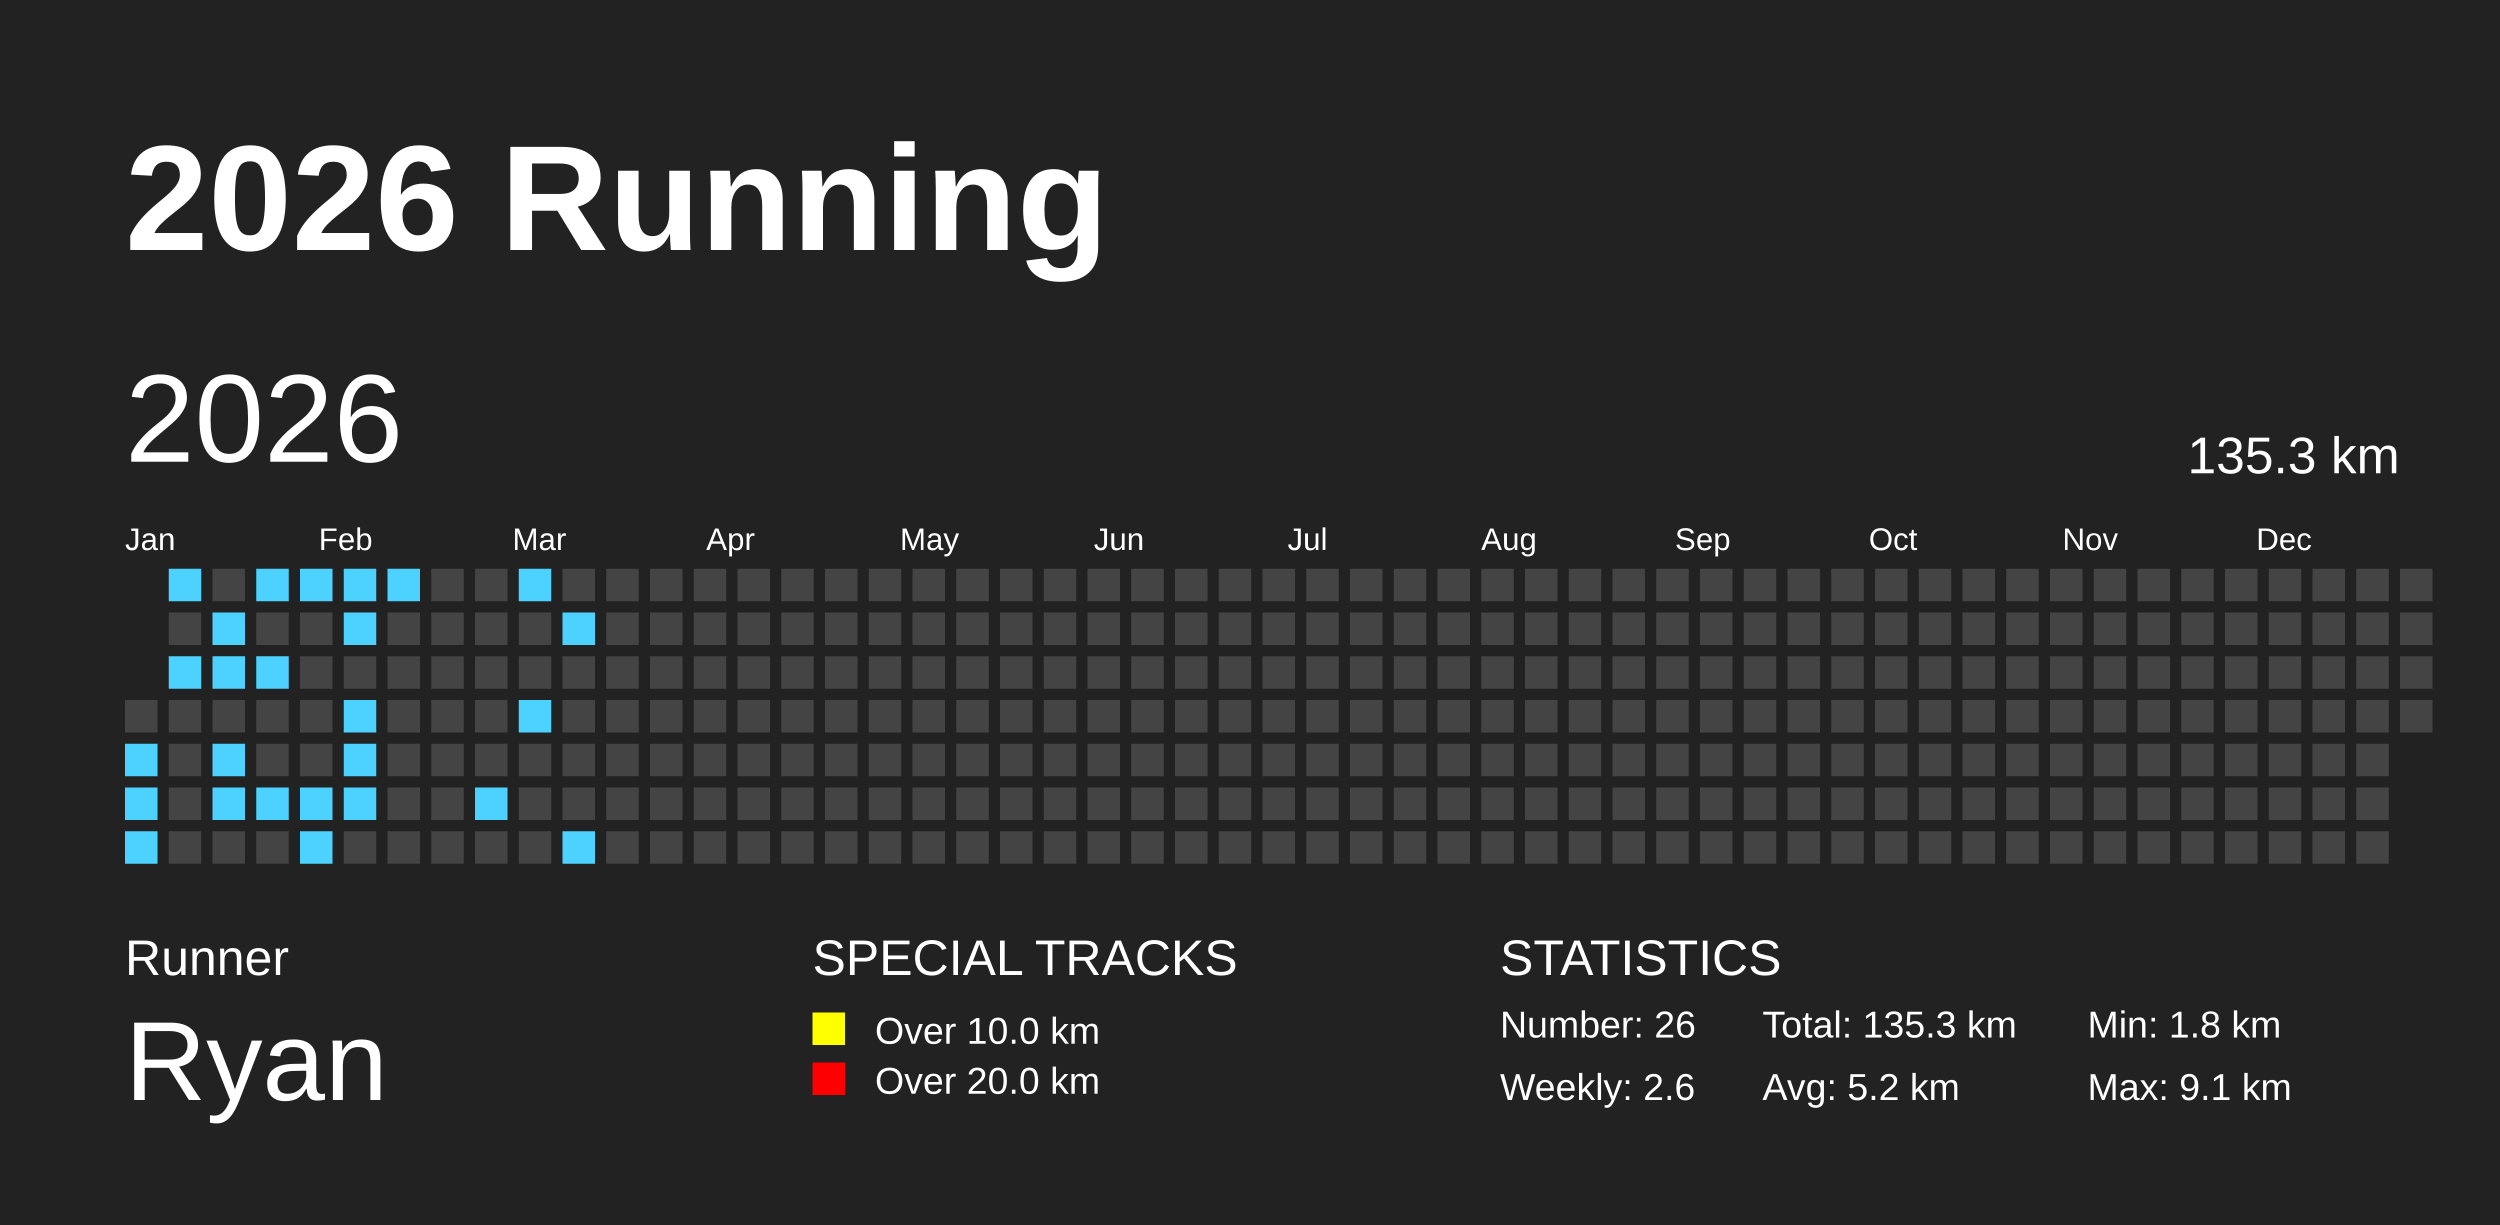
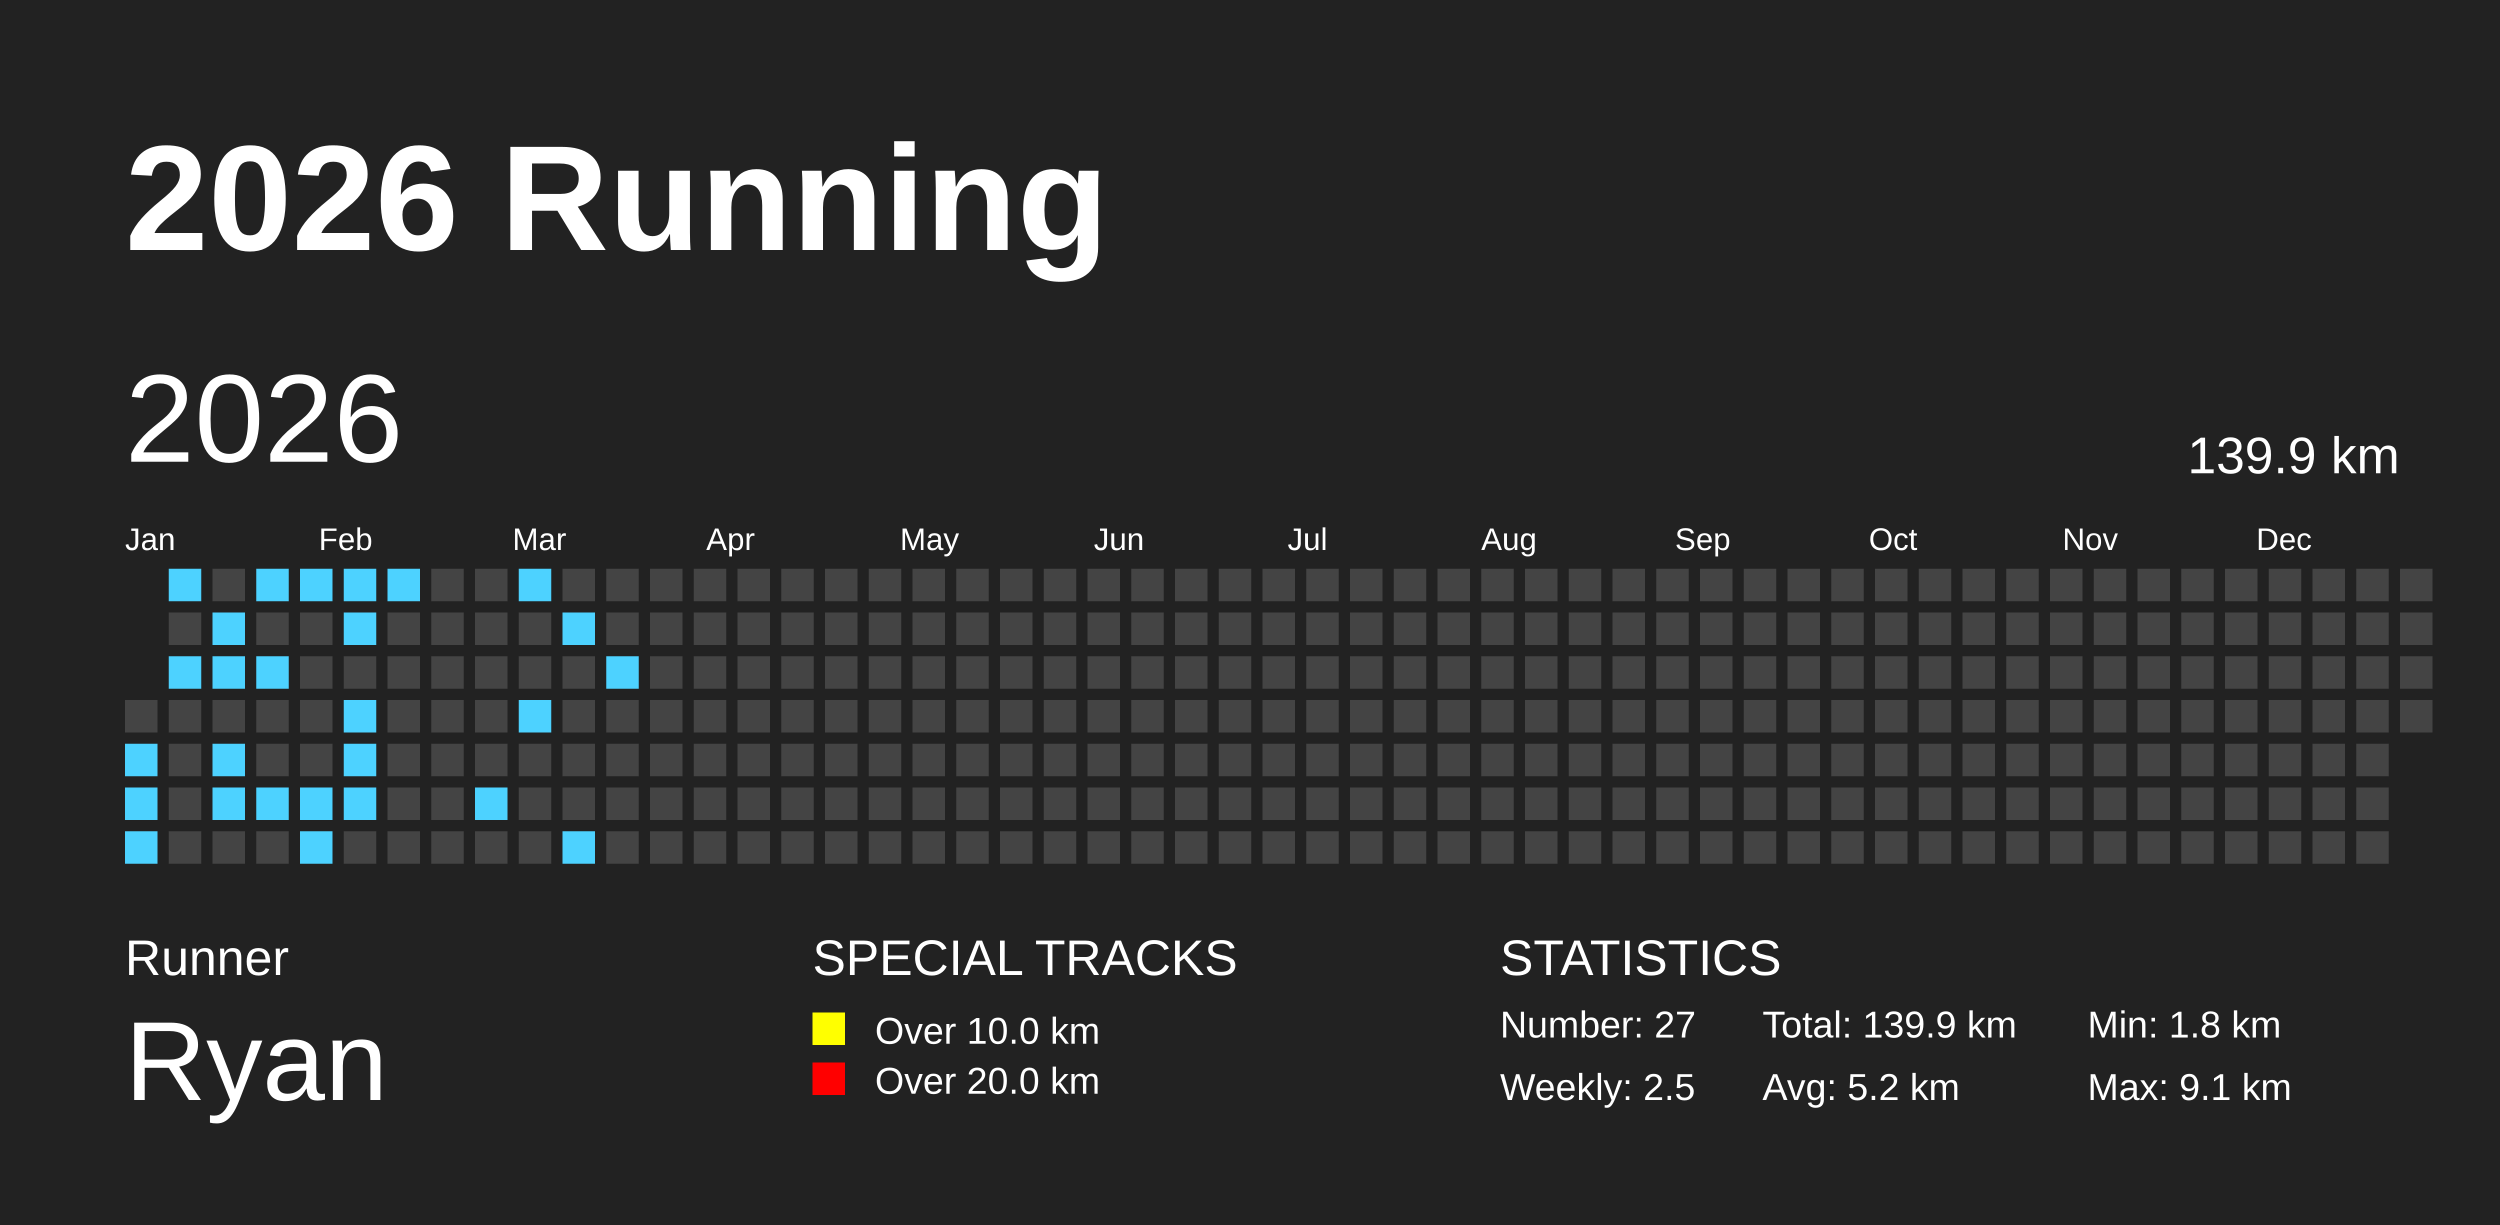
<svg xmlns="http://www.w3.org/2000/svg" baseProfile="full" height="98mm" version="1.1" viewBox="0,0,200,98" width="200mm">
  <defs />
  <rect fill="#222222" height="98" width="200" x="0" y="0" />
  <text fill="#FFFFFF" style="font-size:12px; font-family:Arial; font-weight:bold;" x="10" y="20">2026 Running</text>
  <text fill="#FFFFFF" style="font-size:4px; font-family:Arial" x="10" y="78">Runner</text>
  <text fill="#FFFFFF" style="font-size:9px; font-family:Arial" x="10" y="88">Ryan</text>
  <text fill="#FFFFFF" style="font-size:4px; font-family:Arial" x="65" y="78">SPECIAL TRACKS</text>
  <rect fill="yellow" height="2.6" width="2.6" x="65" y="81" />
  <text fill="#FFFFFF" style="font-size:3px; font-family:Arial" x="70" y="83.5">Over 10.0 km</text>
  <rect fill="red" height="2.6" width="2.6" x="65" y="85" />
  <text fill="#FFFFFF" style="font-size:3px; font-family:Arial" x="70" y="87.5">Over 20.0 km</text>
  <text fill="#FFFFFF" style="font-size:4px; font-family:Arial" x="120" y="78">STATISTICS</text>
-   <text fill="#FFFFFF" style="font-size:3px; font-family:Arial" x="120" y="83">Number: 26</text>
-   <text fill="#FFFFFF" style="font-size:3px; font-family:Arial" x="120" y="88">Weekly: 2.6</text>
-   <text fill="#FFFFFF" style="font-size:3px; font-family:Arial" x="141" y="83">Total: 135.3 km</text>
+   <text fill="#FFFFFF" style="font-size:3px; font-family:Arial" x="120" y="83">Number: 27</text>
+   <text fill="#FFFFFF" style="font-size:3px; font-family:Arial" x="120" y="88">Weekly: 2.5</text>
+   <text fill="#FFFFFF" style="font-size:3px; font-family:Arial" x="141" y="83">Total: 139.9 km</text>
  <text fill="#FFFFFF" style="font-size:3px; font-family:Arial" x="141" y="88">Avg: 5.2 km</text>
  <text fill="#FFFFFF" style="font-size:3px; font-family:Arial" x="167" y="83">Min: 1.8 km</text>
  <text fill="#FFFFFF" style="font-size:3px; font-family:Arial" x="167" y="88">Max: 9.1 km</text>
  <text dominant-baseline="hanging" fill="#FFFFFF" style="font-size:10.0px; font-family:Arial;" x="10" y="30">2026</text>
-   <text dominant-baseline="hanging" fill="#FFFFFF" style="font-size:4.125px; font-family:Arial;" x="175" y="35">135.3 km</text>
+   <text dominant-baseline="hanging" fill="#FFFFFF" style="font-size:4.125px; font-family:Arial;" x="175" y="35">139.9 km</text>
  <text fill="#FFFFFF" style="font-size:2.5px; font-family:Arial" x="10.0" y="44">Jan</text>
  <text fill="#FFFFFF" style="font-size:2.5px; font-family:Arial" x="25.5" y="44">Feb</text>
  <text fill="#FFFFFF" style="font-size:2.5px; font-family:Arial" x="41.0" y="44">Mar</text>
  <text fill="#FFFFFF" style="font-size:2.5px; font-family:Arial" x="56.5" y="44">Apr</text>
  <text fill="#FFFFFF" style="font-size:2.5px; font-family:Arial" x="72.0" y="44">May</text>
  <text fill="#FFFFFF" style="font-size:2.5px; font-family:Arial" x="87.5" y="44">Jun</text>
  <text fill="#FFFFFF" style="font-size:2.5px; font-family:Arial" x="103.0" y="44">Jul</text>
  <text fill="#FFFFFF" style="font-size:2.5px; font-family:Arial" x="118.5" y="44">Aug</text>
  <text fill="#FFFFFF" style="font-size:2.5px; font-family:Arial" x="134.0" y="44">Sep</text>
  <text fill="#FFFFFF" style="font-size:2.5px; font-family:Arial" x="149.5" y="44">Oct</text>
  <text fill="#FFFFFF" style="font-size:2.5px; font-family:Arial" x="165.0" y="44">Nov</text>
  <text fill="#FFFFFF" style="font-size:2.5px; font-family:Arial" x="180.5" y="44">Dec</text>
  <rect fill="#444444" height="2.6" width="2.6" x="10.0" y="56.0" />
  <rect fill="#4DD2FF" height="2.6" width="2.6" x="10.0" y="59.5" />
  <rect fill="#4DD2FF" height="2.6" width="2.6" x="10.0" y="63.0" />
  <rect fill="#4DD2FF" height="2.6" width="2.6" x="10.0" y="66.5" />
  <rect fill="#4DD2FF" height="2.6" width="2.6" x="13.5" y="45.5" />
  <rect fill="#444444" height="2.6" width="2.6" x="13.5" y="49.0" />
  <rect fill="#4DD2FF" height="2.6" width="2.6" x="13.5" y="52.5" />
  <rect fill="#444444" height="2.6" width="2.6" x="13.5" y="56.0" />
  <rect fill="#444444" height="2.6" width="2.6" x="13.5" y="59.5" />
  <rect fill="#444444" height="2.6" width="2.6" x="13.5" y="63.0" />
  <rect fill="#444444" height="2.6" width="2.6" x="13.5" y="66.5" />
  <rect fill="#444444" height="2.6" width="2.6" x="17.0" y="45.5" />
  <rect fill="#4DD2FF" height="2.6" width="2.6" x="17.0" y="49.0" />
  <rect fill="#4DD2FF" height="2.6" width="2.6" x="17.0" y="52.5" />
  <rect fill="#444444" height="2.6" width="2.6" x="17.0" y="56.0" />
  <rect fill="#4DD2FF" height="2.6" width="2.6" x="17.0" y="59.5" />
  <rect fill="#4DD2FF" height="2.6" width="2.6" x="17.0" y="63.0" />
  <rect fill="#444444" height="2.6" width="2.6" x="17.0" y="66.5" />
  <rect fill="#4DD2FF" height="2.6" width="2.6" x="20.5" y="45.5" />
  <rect fill="#444444" height="2.6" width="2.6" x="20.5" y="49.0" />
  <rect fill="#4DD2FF" height="2.6" width="2.6" x="20.5" y="52.5" />
  <rect fill="#444444" height="2.6" width="2.6" x="20.5" y="56.0" />
  <rect fill="#444444" height="2.6" width="2.6" x="20.5" y="59.5" />
  <rect fill="#4DD2FF" height="2.6" width="2.6" x="20.5" y="63.0" />
  <rect fill="#444444" height="2.6" width="2.6" x="20.5" y="66.5" />
  <rect fill="#4DD2FF" height="2.6" width="2.6" x="24.0" y="45.5" />
  <rect fill="#444444" height="2.6" width="2.6" x="24.0" y="49.0" />
  <rect fill="#444444" height="2.6" width="2.6" x="24.0" y="52.5" />
  <rect fill="#444444" height="2.6" width="2.6" x="24.0" y="56.0" />
  <rect fill="#444444" height="2.6" width="2.6" x="24.0" y="59.5" />
  <rect fill="#4DD2FF" height="2.6" width="2.6" x="24.0" y="63.0" />
  <rect fill="#4DD2FF" height="2.6" width="2.6" x="24.0" y="66.5" />
  <rect fill="#4DD2FF" height="2.6" width="2.6" x="27.5" y="45.5" />
  <rect fill="#4DD2FF" height="2.6" width="2.6" x="27.5" y="49.0" />
  <rect fill="#444444" height="2.6" width="2.6" x="27.5" y="52.5" />
  <rect fill="#4DD2FF" height="2.6" width="2.6" x="27.5" y="56.0" />
  <rect fill="#4DD2FF" height="2.6" width="2.6" x="27.5" y="59.5" />
  <rect fill="#4DD2FF" height="2.6" width="2.6" x="27.5" y="63.0" />
  <rect fill="#444444" height="2.6" width="2.6" x="27.5" y="66.5" />
  <rect fill="#4DD2FF" height="2.6" width="2.6" x="31.0" y="45.5" />
  <rect fill="#444444" height="2.6" width="2.6" x="31.0" y="49.0" />
  <rect fill="#444444" height="2.6" width="2.6" x="31.0" y="52.5" />
  <rect fill="#444444" height="2.6" width="2.6" x="31.0" y="56.0" />
  <rect fill="#444444" height="2.6" width="2.6" x="31.0" y="59.5" />
  <rect fill="#444444" height="2.6" width="2.6" x="31.0" y="63.0" />
  <rect fill="#444444" height="2.6" width="2.6" x="31.0" y="66.5" />
  <rect fill="#444444" height="2.6" width="2.6" x="34.5" y="45.5" />
  <rect fill="#444444" height="2.6" width="2.6" x="34.5" y="49.0" />
  <rect fill="#444444" height="2.6" width="2.6" x="34.5" y="52.5" />
  <rect fill="#444444" height="2.6" width="2.6" x="34.5" y="56.0" />
  <rect fill="#444444" height="2.6" width="2.6" x="34.5" y="59.5" />
  <rect fill="#444444" height="2.6" width="2.6" x="34.5" y="63.0" />
  <rect fill="#444444" height="2.6" width="2.6" x="34.5" y="66.5" />
  <rect fill="#444444" height="2.6" width="2.6" x="38.0" y="45.5" />
  <rect fill="#444444" height="2.6" width="2.6" x="38.0" y="49.0" />
  <rect fill="#444444" height="2.6" width="2.6" x="38.0" y="52.5" />
  <rect fill="#444444" height="2.6" width="2.6" x="38.0" y="56.0" />
  <rect fill="#444444" height="2.6" width="2.6" x="38.0" y="59.5" />
  <rect fill="#4DD2FF" height="2.6" width="2.6" x="38.0" y="63.0" />
  <rect fill="#444444" height="2.6" width="2.6" x="38.0" y="66.5" />
  <rect fill="#4DD2FF" height="2.6" width="2.6" x="41.5" y="45.5" />
  <rect fill="#444444" height="2.6" width="2.6" x="41.5" y="49.0" />
  <rect fill="#444444" height="2.6" width="2.6" x="41.5" y="52.5" />
  <rect fill="#4DD2FF" height="2.6" width="2.6" x="41.5" y="56.0" />
  <rect fill="#444444" height="2.6" width="2.6" x="41.5" y="59.5" />
  <rect fill="#444444" height="2.6" width="2.6" x="41.5" y="63.0" />
  <rect fill="#444444" height="2.6" width="2.6" x="41.5" y="66.5" />
  <rect fill="#444444" height="2.6" width="2.6" x="45.0" y="45.5" />
  <rect fill="#4DD2FF" height="2.6" width="2.6" x="45.0" y="49.0" />
  <rect fill="#444444" height="2.6" width="2.6" x="45.0" y="52.5" />
  <rect fill="#444444" height="2.6" width="2.6" x="45.0" y="56.0" />
  <rect fill="#444444" height="2.6" width="2.6" x="45.0" y="59.5" />
  <rect fill="#444444" height="2.6" width="2.6" x="45.0" y="63.0" />
  <rect fill="#4DD2FF" height="2.6" width="2.6" x="45.0" y="66.5" />
  <rect fill="#444444" height="2.6" width="2.6" x="48.5" y="45.5" />
  <rect fill="#444444" height="2.6" width="2.6" x="48.5" y="49.0" />
-   <rect fill="#444444" height="2.6" width="2.6" x="48.5" y="52.5" />
+   <rect fill="#4DD2FF" height="2.6" width="2.6" x="48.5" y="52.5" />
  <rect fill="#444444" height="2.6" width="2.6" x="48.5" y="56.0" />
  <rect fill="#444444" height="2.6" width="2.6" x="48.5" y="59.5" />
  <rect fill="#444444" height="2.6" width="2.6" x="48.5" y="63.0" />
  <rect fill="#444444" height="2.6" width="2.6" x="48.5" y="66.5" />
  <rect fill="#444444" height="2.6" width="2.6" x="52.0" y="45.5" />
  <rect fill="#444444" height="2.6" width="2.6" x="52.0" y="49.0" />
  <rect fill="#444444" height="2.6" width="2.6" x="52.0" y="52.5" />
  <rect fill="#444444" height="2.6" width="2.6" x="52.0" y="56.0" />
  <rect fill="#444444" height="2.6" width="2.6" x="52.0" y="59.5" />
  <rect fill="#444444" height="2.6" width="2.6" x="52.0" y="63.0" />
  <rect fill="#444444" height="2.6" width="2.6" x="52.0" y="66.5" />
  <rect fill="#444444" height="2.6" width="2.6" x="55.5" y="45.5" />
  <rect fill="#444444" height="2.6" width="2.6" x="55.5" y="49.0" />
  <rect fill="#444444" height="2.6" width="2.6" x="55.5" y="52.5" />
  <rect fill="#444444" height="2.6" width="2.6" x="55.5" y="56.0" />
  <rect fill="#444444" height="2.6" width="2.6" x="55.5" y="59.5" />
  <rect fill="#444444" height="2.6" width="2.6" x="55.5" y="63.0" />
  <rect fill="#444444" height="2.6" width="2.6" x="55.5" y="66.5" />
  <rect fill="#444444" height="2.6" width="2.6" x="59.0" y="45.5" />
  <rect fill="#444444" height="2.6" width="2.6" x="59.0" y="49.0" />
  <rect fill="#444444" height="2.6" width="2.6" x="59.0" y="52.5" />
  <rect fill="#444444" height="2.6" width="2.6" x="59.0" y="56.0" />
  <rect fill="#444444" height="2.6" width="2.6" x="59.0" y="59.5" />
  <rect fill="#444444" height="2.6" width="2.6" x="59.0" y="63.0" />
  <rect fill="#444444" height="2.6" width="2.6" x="59.0" y="66.5" />
  <rect fill="#444444" height="2.6" width="2.6" x="62.5" y="45.5" />
  <rect fill="#444444" height="2.6" width="2.6" x="62.5" y="49.0" />
  <rect fill="#444444" height="2.6" width="2.6" x="62.5" y="52.5" />
  <rect fill="#444444" height="2.6" width="2.6" x="62.5" y="56.0" />
  <rect fill="#444444" height="2.6" width="2.6" x="62.5" y="59.5" />
  <rect fill="#444444" height="2.6" width="2.6" x="62.5" y="63.0" />
  <rect fill="#444444" height="2.6" width="2.6" x="62.5" y="66.5" />
  <rect fill="#444444" height="2.6" width="2.6" x="66.0" y="45.5" />
  <rect fill="#444444" height="2.6" width="2.6" x="66.0" y="49.0" />
  <rect fill="#444444" height="2.6" width="2.6" x="66.0" y="52.5" />
  <rect fill="#444444" height="2.6" width="2.6" x="66.0" y="56.0" />
  <rect fill="#444444" height="2.6" width="2.6" x="66.0" y="59.5" />
  <rect fill="#444444" height="2.6" width="2.6" x="66.0" y="63.0" />
  <rect fill="#444444" height="2.6" width="2.6" x="66.0" y="66.5" />
  <rect fill="#444444" height="2.6" width="2.6" x="69.5" y="45.5" />
  <rect fill="#444444" height="2.6" width="2.6" x="69.5" y="49.0" />
  <rect fill="#444444" height="2.6" width="2.6" x="69.5" y="52.5" />
  <rect fill="#444444" height="2.6" width="2.6" x="69.5" y="56.0" />
  <rect fill="#444444" height="2.6" width="2.6" x="69.5" y="59.5" />
  <rect fill="#444444" height="2.6" width="2.6" x="69.5" y="63.0" />
  <rect fill="#444444" height="2.6" width="2.6" x="69.5" y="66.5" />
  <rect fill="#444444" height="2.6" width="2.6" x="73.0" y="45.5" />
  <rect fill="#444444" height="2.6" width="2.6" x="73.0" y="49.0" />
  <rect fill="#444444" height="2.6" width="2.6" x="73.0" y="52.5" />
  <rect fill="#444444" height="2.6" width="2.6" x="73.0" y="56.0" />
  <rect fill="#444444" height="2.6" width="2.6" x="73.0" y="59.5" />
  <rect fill="#444444" height="2.6" width="2.6" x="73.0" y="63.0" />
  <rect fill="#444444" height="2.6" width="2.6" x="73.0" y="66.5" />
  <rect fill="#444444" height="2.6" width="2.6" x="76.5" y="45.5" />
  <rect fill="#444444" height="2.6" width="2.6" x="76.5" y="49.0" />
  <rect fill="#444444" height="2.6" width="2.6" x="76.5" y="52.5" />
  <rect fill="#444444" height="2.6" width="2.6" x="76.5" y="56.0" />
  <rect fill="#444444" height="2.6" width="2.6" x="76.5" y="59.5" />
  <rect fill="#444444" height="2.6" width="2.6" x="76.5" y="63.0" />
  <rect fill="#444444" height="2.6" width="2.6" x="76.5" y="66.5" />
  <rect fill="#444444" height="2.6" width="2.6" x="80.0" y="45.5" />
  <rect fill="#444444" height="2.6" width="2.6" x="80.0" y="49.0" />
  <rect fill="#444444" height="2.6" width="2.6" x="80.0" y="52.5" />
  <rect fill="#444444" height="2.6" width="2.6" x="80.0" y="56.0" />
  <rect fill="#444444" height="2.6" width="2.6" x="80.0" y="59.5" />
  <rect fill="#444444" height="2.6" width="2.6" x="80.0" y="63.0" />
  <rect fill="#444444" height="2.6" width="2.6" x="80.0" y="66.5" />
  <rect fill="#444444" height="2.6" width="2.6" x="83.5" y="45.5" />
  <rect fill="#444444" height="2.6" width="2.6" x="83.5" y="49.0" />
  <rect fill="#444444" height="2.6" width="2.6" x="83.5" y="52.5" />
  <rect fill="#444444" height="2.6" width="2.6" x="83.5" y="56.0" />
  <rect fill="#444444" height="2.6" width="2.6" x="83.5" y="59.5" />
  <rect fill="#444444" height="2.6" width="2.6" x="83.5" y="63.0" />
  <rect fill="#444444" height="2.6" width="2.6" x="83.5" y="66.5" />
  <rect fill="#444444" height="2.6" width="2.6" x="87.0" y="45.5" />
  <rect fill="#444444" height="2.6" width="2.6" x="87.0" y="49.0" />
  <rect fill="#444444" height="2.6" width="2.6" x="87.0" y="52.5" />
  <rect fill="#444444" height="2.6" width="2.6" x="87.0" y="56.0" />
  <rect fill="#444444" height="2.6" width="2.6" x="87.0" y="59.5" />
  <rect fill="#444444" height="2.6" width="2.6" x="87.0" y="63.0" />
  <rect fill="#444444" height="2.6" width="2.6" x="87.0" y="66.5" />
  <rect fill="#444444" height="2.6" width="2.6" x="90.5" y="45.5" />
  <rect fill="#444444" height="2.6" width="2.6" x="90.5" y="49.0" />
  <rect fill="#444444" height="2.6" width="2.6" x="90.5" y="52.5" />
  <rect fill="#444444" height="2.6" width="2.6" x="90.5" y="56.0" />
  <rect fill="#444444" height="2.6" width="2.6" x="90.5" y="59.5" />
  <rect fill="#444444" height="2.6" width="2.6" x="90.5" y="63.0" />
  <rect fill="#444444" height="2.6" width="2.6" x="90.5" y="66.5" />
  <rect fill="#444444" height="2.6" width="2.6" x="94.0" y="45.5" />
  <rect fill="#444444" height="2.6" width="2.6" x="94.0" y="49.0" />
  <rect fill="#444444" height="2.6" width="2.6" x="94.0" y="52.5" />
  <rect fill="#444444" height="2.6" width="2.6" x="94.0" y="56.0" />
  <rect fill="#444444" height="2.6" width="2.6" x="94.0" y="59.5" />
  <rect fill="#444444" height="2.6" width="2.6" x="94.0" y="63.0" />
  <rect fill="#444444" height="2.6" width="2.6" x="94.0" y="66.5" />
  <rect fill="#444444" height="2.6" width="2.6" x="97.5" y="45.5" />
  <rect fill="#444444" height="2.6" width="2.6" x="97.5" y="49.0" />
  <rect fill="#444444" height="2.6" width="2.6" x="97.5" y="52.5" />
  <rect fill="#444444" height="2.6" width="2.6" x="97.5" y="56.0" />
  <rect fill="#444444" height="2.6" width="2.6" x="97.5" y="59.5" />
  <rect fill="#444444" height="2.6" width="2.6" x="97.5" y="63.0" />
  <rect fill="#444444" height="2.6" width="2.6" x="97.5" y="66.5" />
  <rect fill="#444444" height="2.6" width="2.6" x="101.0" y="45.5" />
  <rect fill="#444444" height="2.6" width="2.6" x="101.0" y="49.0" />
  <rect fill="#444444" height="2.6" width="2.6" x="101.0" y="52.5" />
  <rect fill="#444444" height="2.6" width="2.6" x="101.0" y="56.0" />
  <rect fill="#444444" height="2.6" width="2.6" x="101.0" y="59.5" />
  <rect fill="#444444" height="2.6" width="2.6" x="101.0" y="63.0" />
  <rect fill="#444444" height="2.6" width="2.6" x="101.0" y="66.5" />
  <rect fill="#444444" height="2.6" width="2.6" x="104.5" y="45.5" />
  <rect fill="#444444" height="2.6" width="2.6" x="104.5" y="49.0" />
  <rect fill="#444444" height="2.6" width="2.6" x="104.5" y="52.5" />
  <rect fill="#444444" height="2.6" width="2.6" x="104.5" y="56.0" />
  <rect fill="#444444" height="2.6" width="2.6" x="104.5" y="59.5" />
  <rect fill="#444444" height="2.6" width="2.6" x="104.5" y="63.0" />
  <rect fill="#444444" height="2.6" width="2.6" x="104.5" y="66.5" />
  <rect fill="#444444" height="2.6" width="2.6" x="108.0" y="45.5" />
  <rect fill="#444444" height="2.6" width="2.6" x="108.0" y="49.0" />
  <rect fill="#444444" height="2.6" width="2.6" x="108.0" y="52.5" />
  <rect fill="#444444" height="2.6" width="2.6" x="108.0" y="56.0" />
  <rect fill="#444444" height="2.6" width="2.6" x="108.0" y="59.5" />
  <rect fill="#444444" height="2.6" width="2.6" x="108.0" y="63.0" />
  <rect fill="#444444" height="2.6" width="2.6" x="108.0" y="66.5" />
  <rect fill="#444444" height="2.6" width="2.6" x="111.5" y="45.5" />
  <rect fill="#444444" height="2.6" width="2.6" x="111.5" y="49.0" />
  <rect fill="#444444" height="2.6" width="2.6" x="111.5" y="52.5" />
  <rect fill="#444444" height="2.6" width="2.6" x="111.5" y="56.0" />
  <rect fill="#444444" height="2.6" width="2.6" x="111.5" y="59.5" />
  <rect fill="#444444" height="2.6" width="2.6" x="111.5" y="63.0" />
  <rect fill="#444444" height="2.6" width="2.6" x="111.5" y="66.5" />
  <rect fill="#444444" height="2.6" width="2.6" x="115.0" y="45.5" />
  <rect fill="#444444" height="2.6" width="2.6" x="115.0" y="49.0" />
  <rect fill="#444444" height="2.6" width="2.6" x="115.0" y="52.5" />
  <rect fill="#444444" height="2.6" width="2.6" x="115.0" y="56.0" />
  <rect fill="#444444" height="2.6" width="2.6" x="115.0" y="59.5" />
  <rect fill="#444444" height="2.6" width="2.6" x="115.0" y="63.0" />
  <rect fill="#444444" height="2.6" width="2.6" x="115.0" y="66.5" />
  <rect fill="#444444" height="2.6" width="2.6" x="118.5" y="45.5" />
  <rect fill="#444444" height="2.6" width="2.6" x="118.5" y="49.0" />
  <rect fill="#444444" height="2.6" width="2.6" x="118.5" y="52.5" />
  <rect fill="#444444" height="2.6" width="2.6" x="118.5" y="56.0" />
  <rect fill="#444444" height="2.6" width="2.6" x="118.5" y="59.5" />
  <rect fill="#444444" height="2.6" width="2.6" x="118.5" y="63.0" />
  <rect fill="#444444" height="2.6" width="2.6" x="118.5" y="66.5" />
  <rect fill="#444444" height="2.6" width="2.6" x="122.0" y="45.5" />
  <rect fill="#444444" height="2.6" width="2.6" x="122.0" y="49.0" />
  <rect fill="#444444" height="2.6" width="2.6" x="122.0" y="52.5" />
  <rect fill="#444444" height="2.6" width="2.6" x="122.0" y="56.0" />
  <rect fill="#444444" height="2.6" width="2.6" x="122.0" y="59.5" />
  <rect fill="#444444" height="2.6" width="2.6" x="122.0" y="63.0" />
  <rect fill="#444444" height="2.6" width="2.6" x="122.0" y="66.5" />
  <rect fill="#444444" height="2.6" width="2.6" x="125.5" y="45.5" />
  <rect fill="#444444" height="2.6" width="2.6" x="125.5" y="49.0" />
  <rect fill="#444444" height="2.6" width="2.6" x="125.5" y="52.5" />
  <rect fill="#444444" height="2.6" width="2.6" x="125.5" y="56.0" />
  <rect fill="#444444" height="2.6" width="2.6" x="125.5" y="59.5" />
  <rect fill="#444444" height="2.6" width="2.6" x="125.5" y="63.0" />
  <rect fill="#444444" height="2.6" width="2.6" x="125.5" y="66.5" />
  <rect fill="#444444" height="2.6" width="2.6" x="129.0" y="45.5" />
  <rect fill="#444444" height="2.6" width="2.6" x="129.0" y="49.0" />
  <rect fill="#444444" height="2.6" width="2.6" x="129.0" y="52.5" />
  <rect fill="#444444" height="2.6" width="2.6" x="129.0" y="56.0" />
  <rect fill="#444444" height="2.6" width="2.6" x="129.0" y="59.5" />
  <rect fill="#444444" height="2.6" width="2.6" x="129.0" y="63.0" />
  <rect fill="#444444" height="2.6" width="2.6" x="129.0" y="66.5" />
  <rect fill="#444444" height="2.6" width="2.6" x="132.5" y="45.5" />
  <rect fill="#444444" height="2.6" width="2.6" x="132.5" y="49.0" />
  <rect fill="#444444" height="2.6" width="2.6" x="132.5" y="52.5" />
  <rect fill="#444444" height="2.6" width="2.6" x="132.5" y="56.0" />
  <rect fill="#444444" height="2.6" width="2.6" x="132.5" y="59.5" />
  <rect fill="#444444" height="2.6" width="2.6" x="132.5" y="63.0" />
  <rect fill="#444444" height="2.6" width="2.6" x="132.5" y="66.5" />
  <rect fill="#444444" height="2.6" width="2.6" x="136.0" y="45.5" />
  <rect fill="#444444" height="2.6" width="2.6" x="136.0" y="49.0" />
  <rect fill="#444444" height="2.6" width="2.6" x="136.0" y="52.5" />
  <rect fill="#444444" height="2.6" width="2.6" x="136.0" y="56.0" />
  <rect fill="#444444" height="2.6" width="2.6" x="136.0" y="59.5" />
  <rect fill="#444444" height="2.6" width="2.6" x="136.0" y="63.0" />
  <rect fill="#444444" height="2.6" width="2.6" x="136.0" y="66.5" />
  <rect fill="#444444" height="2.6" width="2.6" x="139.5" y="45.5" />
  <rect fill="#444444" height="2.6" width="2.6" x="139.5" y="49.0" />
  <rect fill="#444444" height="2.6" width="2.6" x="139.5" y="52.5" />
  <rect fill="#444444" height="2.6" width="2.6" x="139.5" y="56.0" />
  <rect fill="#444444" height="2.6" width="2.6" x="139.5" y="59.5" />
  <rect fill="#444444" height="2.6" width="2.6" x="139.5" y="63.0" />
  <rect fill="#444444" height="2.6" width="2.6" x="139.5" y="66.5" />
  <rect fill="#444444" height="2.6" width="2.6" x="143.0" y="45.5" />
  <rect fill="#444444" height="2.6" width="2.6" x="143.0" y="49.0" />
  <rect fill="#444444" height="2.6" width="2.6" x="143.0" y="52.5" />
  <rect fill="#444444" height="2.6" width="2.6" x="143.0" y="56.0" />
  <rect fill="#444444" height="2.6" width="2.6" x="143.0" y="59.5" />
  <rect fill="#444444" height="2.6" width="2.6" x="143.0" y="63.0" />
  <rect fill="#444444" height="2.6" width="2.6" x="143.0" y="66.5" />
  <rect fill="#444444" height="2.6" width="2.6" x="146.5" y="45.5" />
  <rect fill="#444444" height="2.6" width="2.6" x="146.5" y="49.0" />
  <rect fill="#444444" height="2.6" width="2.6" x="146.5" y="52.5" />
  <rect fill="#444444" height="2.6" width="2.6" x="146.5" y="56.0" />
  <rect fill="#444444" height="2.6" width="2.6" x="146.5" y="59.5" />
  <rect fill="#444444" height="2.6" width="2.6" x="146.5" y="63.0" />
  <rect fill="#444444" height="2.6" width="2.6" x="146.5" y="66.5" />
  <rect fill="#444444" height="2.6" width="2.6" x="150.0" y="45.5" />
  <rect fill="#444444" height="2.6" width="2.6" x="150.0" y="49.0" />
  <rect fill="#444444" height="2.6" width="2.6" x="150.0" y="52.5" />
  <rect fill="#444444" height="2.6" width="2.6" x="150.0" y="56.0" />
  <rect fill="#444444" height="2.6" width="2.6" x="150.0" y="59.5" />
  <rect fill="#444444" height="2.6" width="2.6" x="150.0" y="63.0" />
  <rect fill="#444444" height="2.6" width="2.6" x="150.0" y="66.5" />
  <rect fill="#444444" height="2.6" width="2.6" x="153.5" y="45.5" />
  <rect fill="#444444" height="2.6" width="2.6" x="153.5" y="49.0" />
  <rect fill="#444444" height="2.6" width="2.6" x="153.5" y="52.5" />
  <rect fill="#444444" height="2.6" width="2.6" x="153.5" y="56.0" />
  <rect fill="#444444" height="2.6" width="2.6" x="153.5" y="59.5" />
  <rect fill="#444444" height="2.6" width="2.6" x="153.5" y="63.0" />
  <rect fill="#444444" height="2.6" width="2.6" x="153.5" y="66.5" />
  <rect fill="#444444" height="2.6" width="2.6" x="157.0" y="45.5" />
  <rect fill="#444444" height="2.6" width="2.6" x="157.0" y="49.0" />
  <rect fill="#444444" height="2.6" width="2.6" x="157.0" y="52.5" />
  <rect fill="#444444" height="2.6" width="2.6" x="157.0" y="56.0" />
  <rect fill="#444444" height="2.6" width="2.6" x="157.0" y="59.5" />
  <rect fill="#444444" height="2.6" width="2.6" x="157.0" y="63.0" />
  <rect fill="#444444" height="2.6" width="2.6" x="157.0" y="66.5" />
  <rect fill="#444444" height="2.6" width="2.6" x="160.5" y="45.5" />
  <rect fill="#444444" height="2.6" width="2.6" x="160.5" y="49.0" />
  <rect fill="#444444" height="2.6" width="2.6" x="160.5" y="52.5" />
  <rect fill="#444444" height="2.6" width="2.6" x="160.5" y="56.0" />
  <rect fill="#444444" height="2.6" width="2.6" x="160.5" y="59.5" />
  <rect fill="#444444" height="2.6" width="2.6" x="160.5" y="63.0" />
  <rect fill="#444444" height="2.6" width="2.6" x="160.5" y="66.5" />
  <rect fill="#444444" height="2.6" width="2.6" x="164.0" y="45.5" />
  <rect fill="#444444" height="2.6" width="2.6" x="164.0" y="49.0" />
  <rect fill="#444444" height="2.6" width="2.6" x="164.0" y="52.5" />
  <rect fill="#444444" height="2.6" width="2.6" x="164.0" y="56.0" />
  <rect fill="#444444" height="2.6" width="2.6" x="164.0" y="59.5" />
  <rect fill="#444444" height="2.6" width="2.6" x="164.0" y="63.0" />
  <rect fill="#444444" height="2.6" width="2.6" x="164.0" y="66.5" />
  <rect fill="#444444" height="2.6" width="2.6" x="167.5" y="45.5" />
  <rect fill="#444444" height="2.6" width="2.6" x="167.5" y="49.0" />
  <rect fill="#444444" height="2.6" width="2.6" x="167.5" y="52.5" />
  <rect fill="#444444" height="2.6" width="2.6" x="167.5" y="56.0" />
  <rect fill="#444444" height="2.6" width="2.6" x="167.5" y="59.5" />
  <rect fill="#444444" height="2.6" width="2.6" x="167.5" y="63.0" />
  <rect fill="#444444" height="2.6" width="2.6" x="167.5" y="66.5" />
  <rect fill="#444444" height="2.6" width="2.6" x="171.0" y="45.5" />
  <rect fill="#444444" height="2.6" width="2.6" x="171.0" y="49.0" />
  <rect fill="#444444" height="2.6" width="2.6" x="171.0" y="52.5" />
  <rect fill="#444444" height="2.6" width="2.6" x="171.0" y="56.0" />
  <rect fill="#444444" height="2.6" width="2.6" x="171.0" y="59.5" />
  <rect fill="#444444" height="2.6" width="2.6" x="171.0" y="63.0" />
  <rect fill="#444444" height="2.6" width="2.6" x="171.0" y="66.5" />
  <rect fill="#444444" height="2.6" width="2.6" x="174.5" y="45.5" />
  <rect fill="#444444" height="2.6" width="2.6" x="174.5" y="49.0" />
  <rect fill="#444444" height="2.6" width="2.6" x="174.5" y="52.5" />
  <rect fill="#444444" height="2.6" width="2.6" x="174.5" y="56.0" />
  <rect fill="#444444" height="2.6" width="2.6" x="174.5" y="59.5" />
  <rect fill="#444444" height="2.6" width="2.6" x="174.5" y="63.0" />
  <rect fill="#444444" height="2.6" width="2.6" x="174.5" y="66.5" />
  <rect fill="#444444" height="2.6" width="2.6" x="178.0" y="45.5" />
  <rect fill="#444444" height="2.6" width="2.6" x="178.0" y="49.0" />
  <rect fill="#444444" height="2.6" width="2.6" x="178.0" y="52.5" />
  <rect fill="#444444" height="2.6" width="2.6" x="178.0" y="56.0" />
  <rect fill="#444444" height="2.6" width="2.6" x="178.0" y="59.5" />
  <rect fill="#444444" height="2.6" width="2.6" x="178.0" y="63.0" />
  <rect fill="#444444" height="2.6" width="2.6" x="178.0" y="66.5" />
  <rect fill="#444444" height="2.6" width="2.6" x="181.5" y="45.5" />
  <rect fill="#444444" height="2.6" width="2.6" x="181.5" y="49.0" />
  <rect fill="#444444" height="2.6" width="2.6" x="181.5" y="52.5" />
  <rect fill="#444444" height="2.6" width="2.6" x="181.5" y="56.0" />
  <rect fill="#444444" height="2.6" width="2.6" x="181.5" y="59.5" />
  <rect fill="#444444" height="2.6" width="2.6" x="181.5" y="63.0" />
  <rect fill="#444444" height="2.6" width="2.6" x="181.5" y="66.5" />
  <rect fill="#444444" height="2.6" width="2.6" x="185.0" y="45.5" />
  <rect fill="#444444" height="2.6" width="2.6" x="185.0" y="49.0" />
  <rect fill="#444444" height="2.6" width="2.6" x="185.0" y="52.5" />
  <rect fill="#444444" height="2.6" width="2.6" x="185.0" y="56.0" />
  <rect fill="#444444" height="2.6" width="2.6" x="185.0" y="59.5" />
  <rect fill="#444444" height="2.6" width="2.6" x="185.0" y="63.0" />
  <rect fill="#444444" height="2.6" width="2.6" x="185.0" y="66.5" />
  <rect fill="#444444" height="2.6" width="2.6" x="188.5" y="45.5" />
  <rect fill="#444444" height="2.6" width="2.6" x="188.5" y="49.0" />
  <rect fill="#444444" height="2.6" width="2.6" x="188.5" y="52.5" />
  <rect fill="#444444" height="2.6" width="2.6" x="188.5" y="56.0" />
  <rect fill="#444444" height="2.6" width="2.6" x="188.5" y="59.5" />
  <rect fill="#444444" height="2.6" width="2.6" x="188.5" y="63.0" />
  <rect fill="#444444" height="2.6" width="2.6" x="188.5" y="66.5" />
  <rect fill="#444444" height="2.6" width="2.6" x="192.0" y="45.5" />
  <rect fill="#444444" height="2.6" width="2.6" x="192.0" y="49.0" />
  <rect fill="#444444" height="2.6" width="2.6" x="192.0" y="52.5" />
  <rect fill="#444444" height="2.6" width="2.6" x="192.0" y="56.0" />
</svg>
